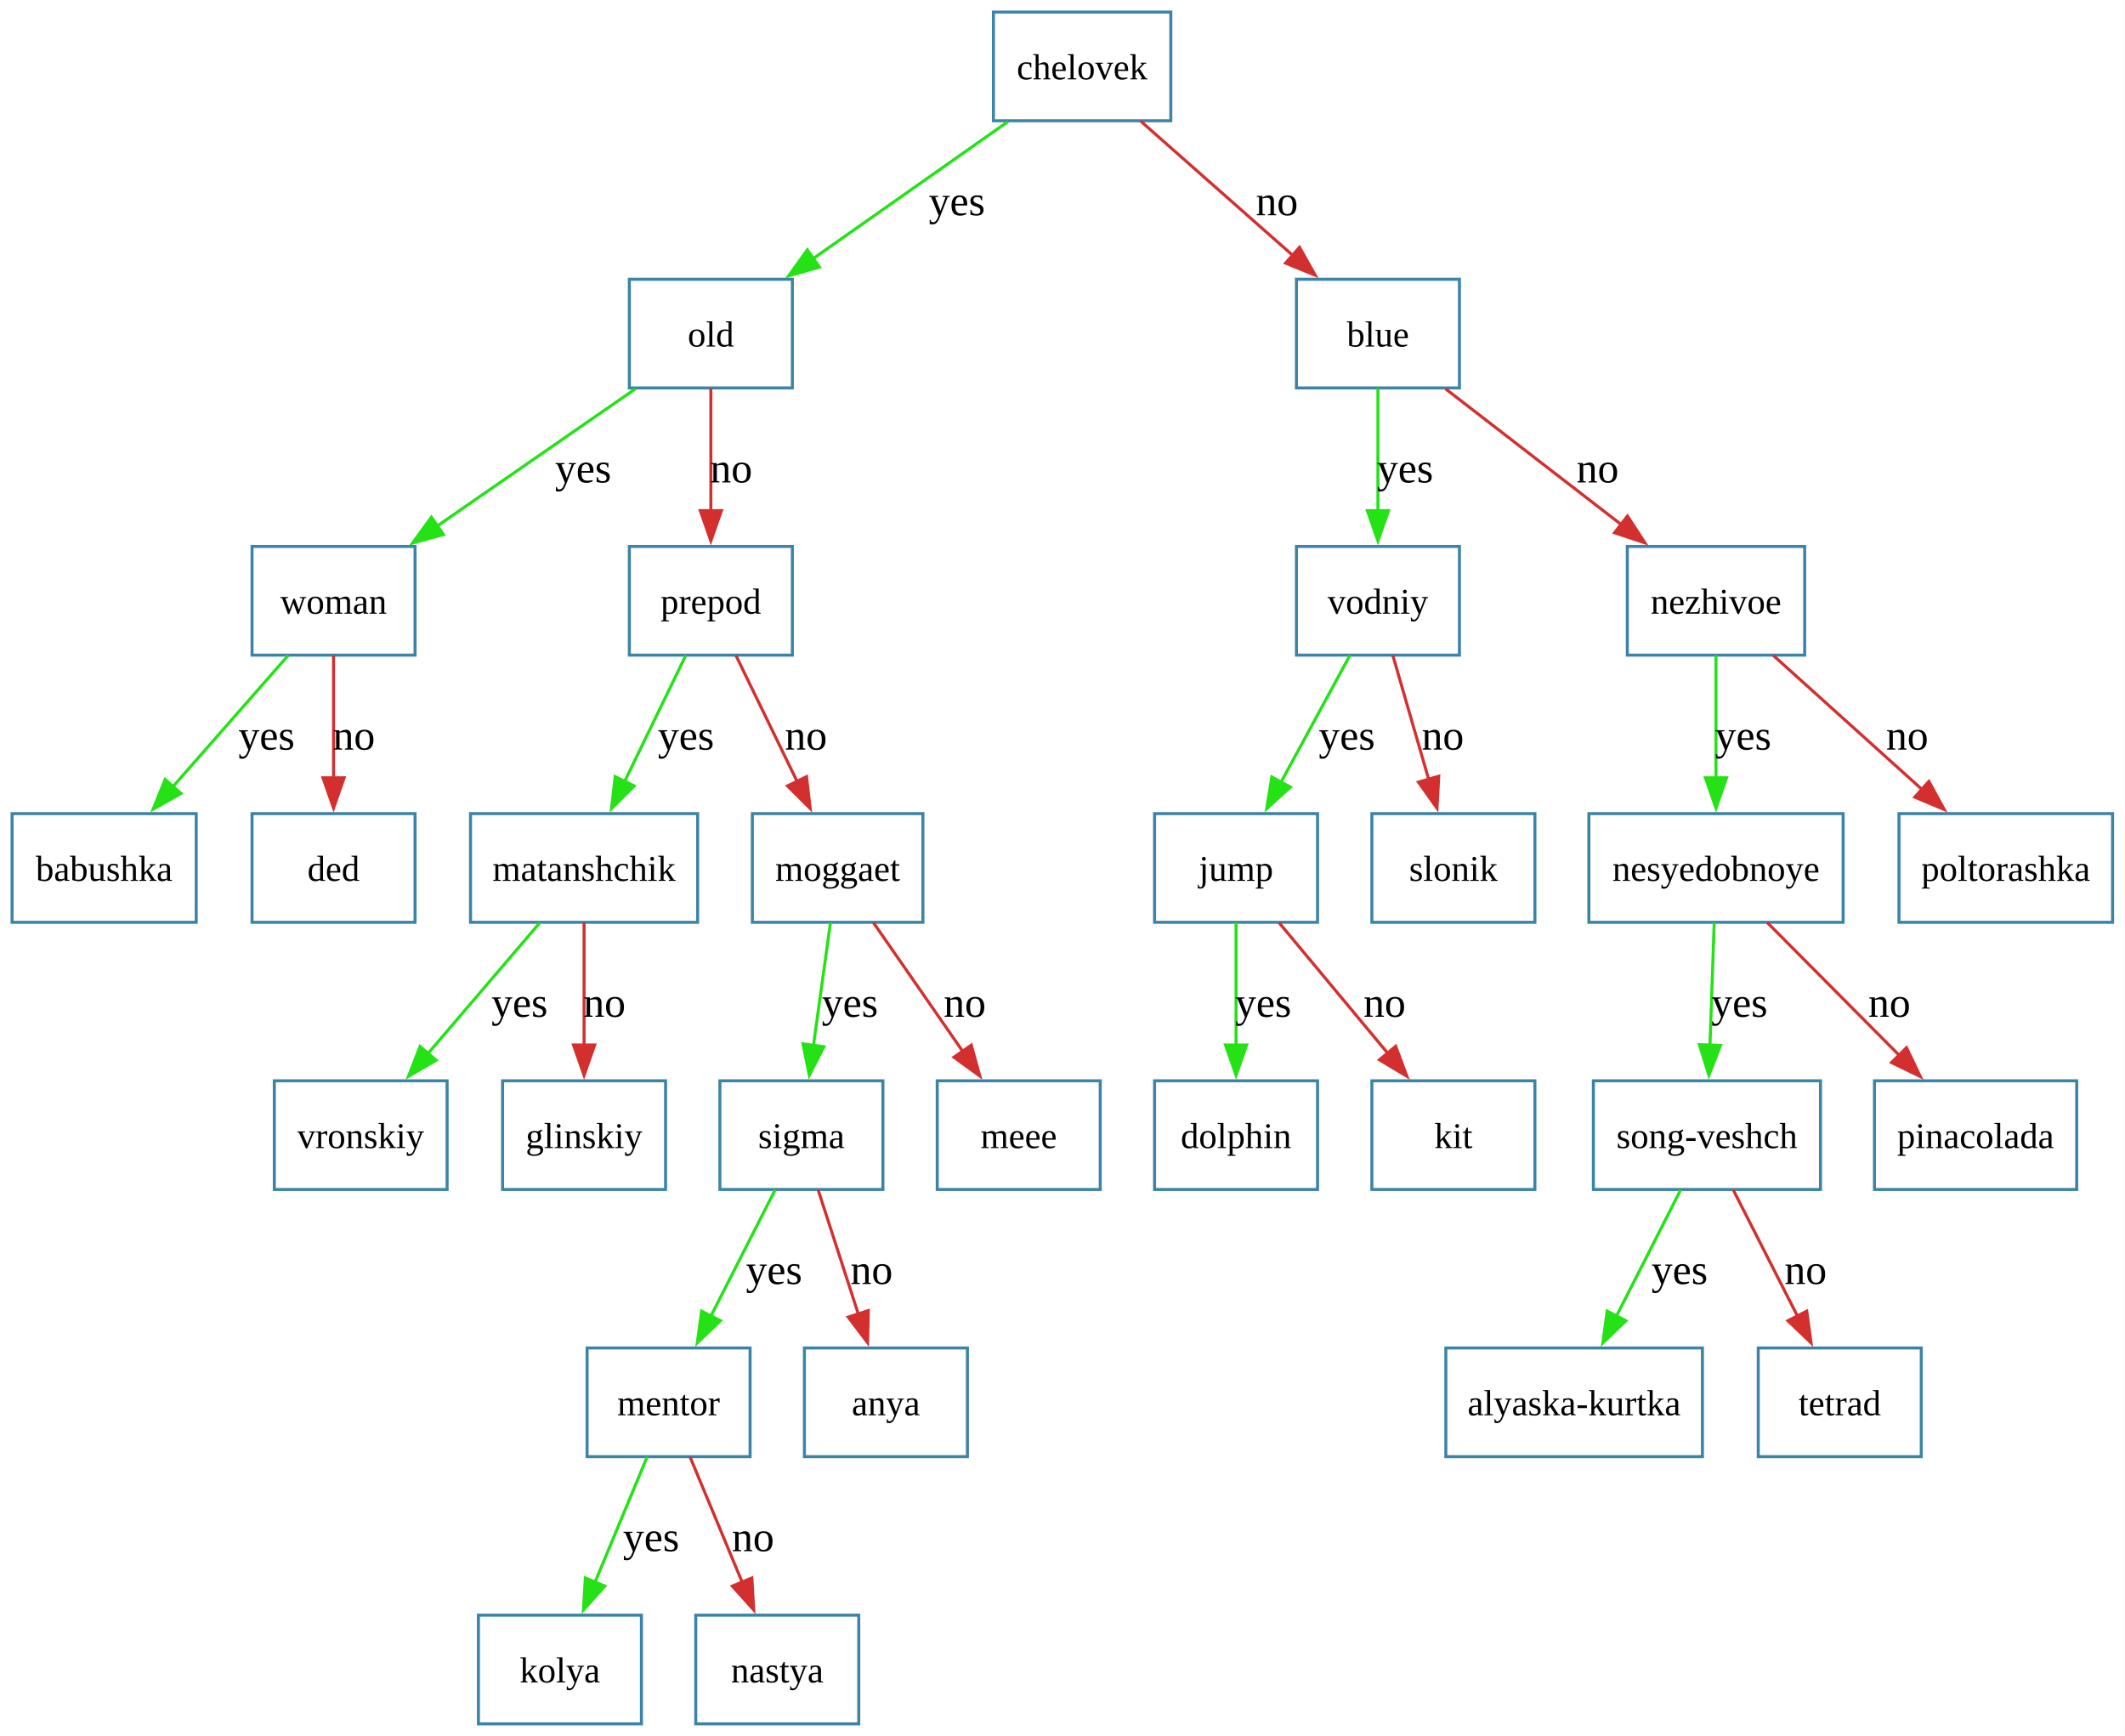
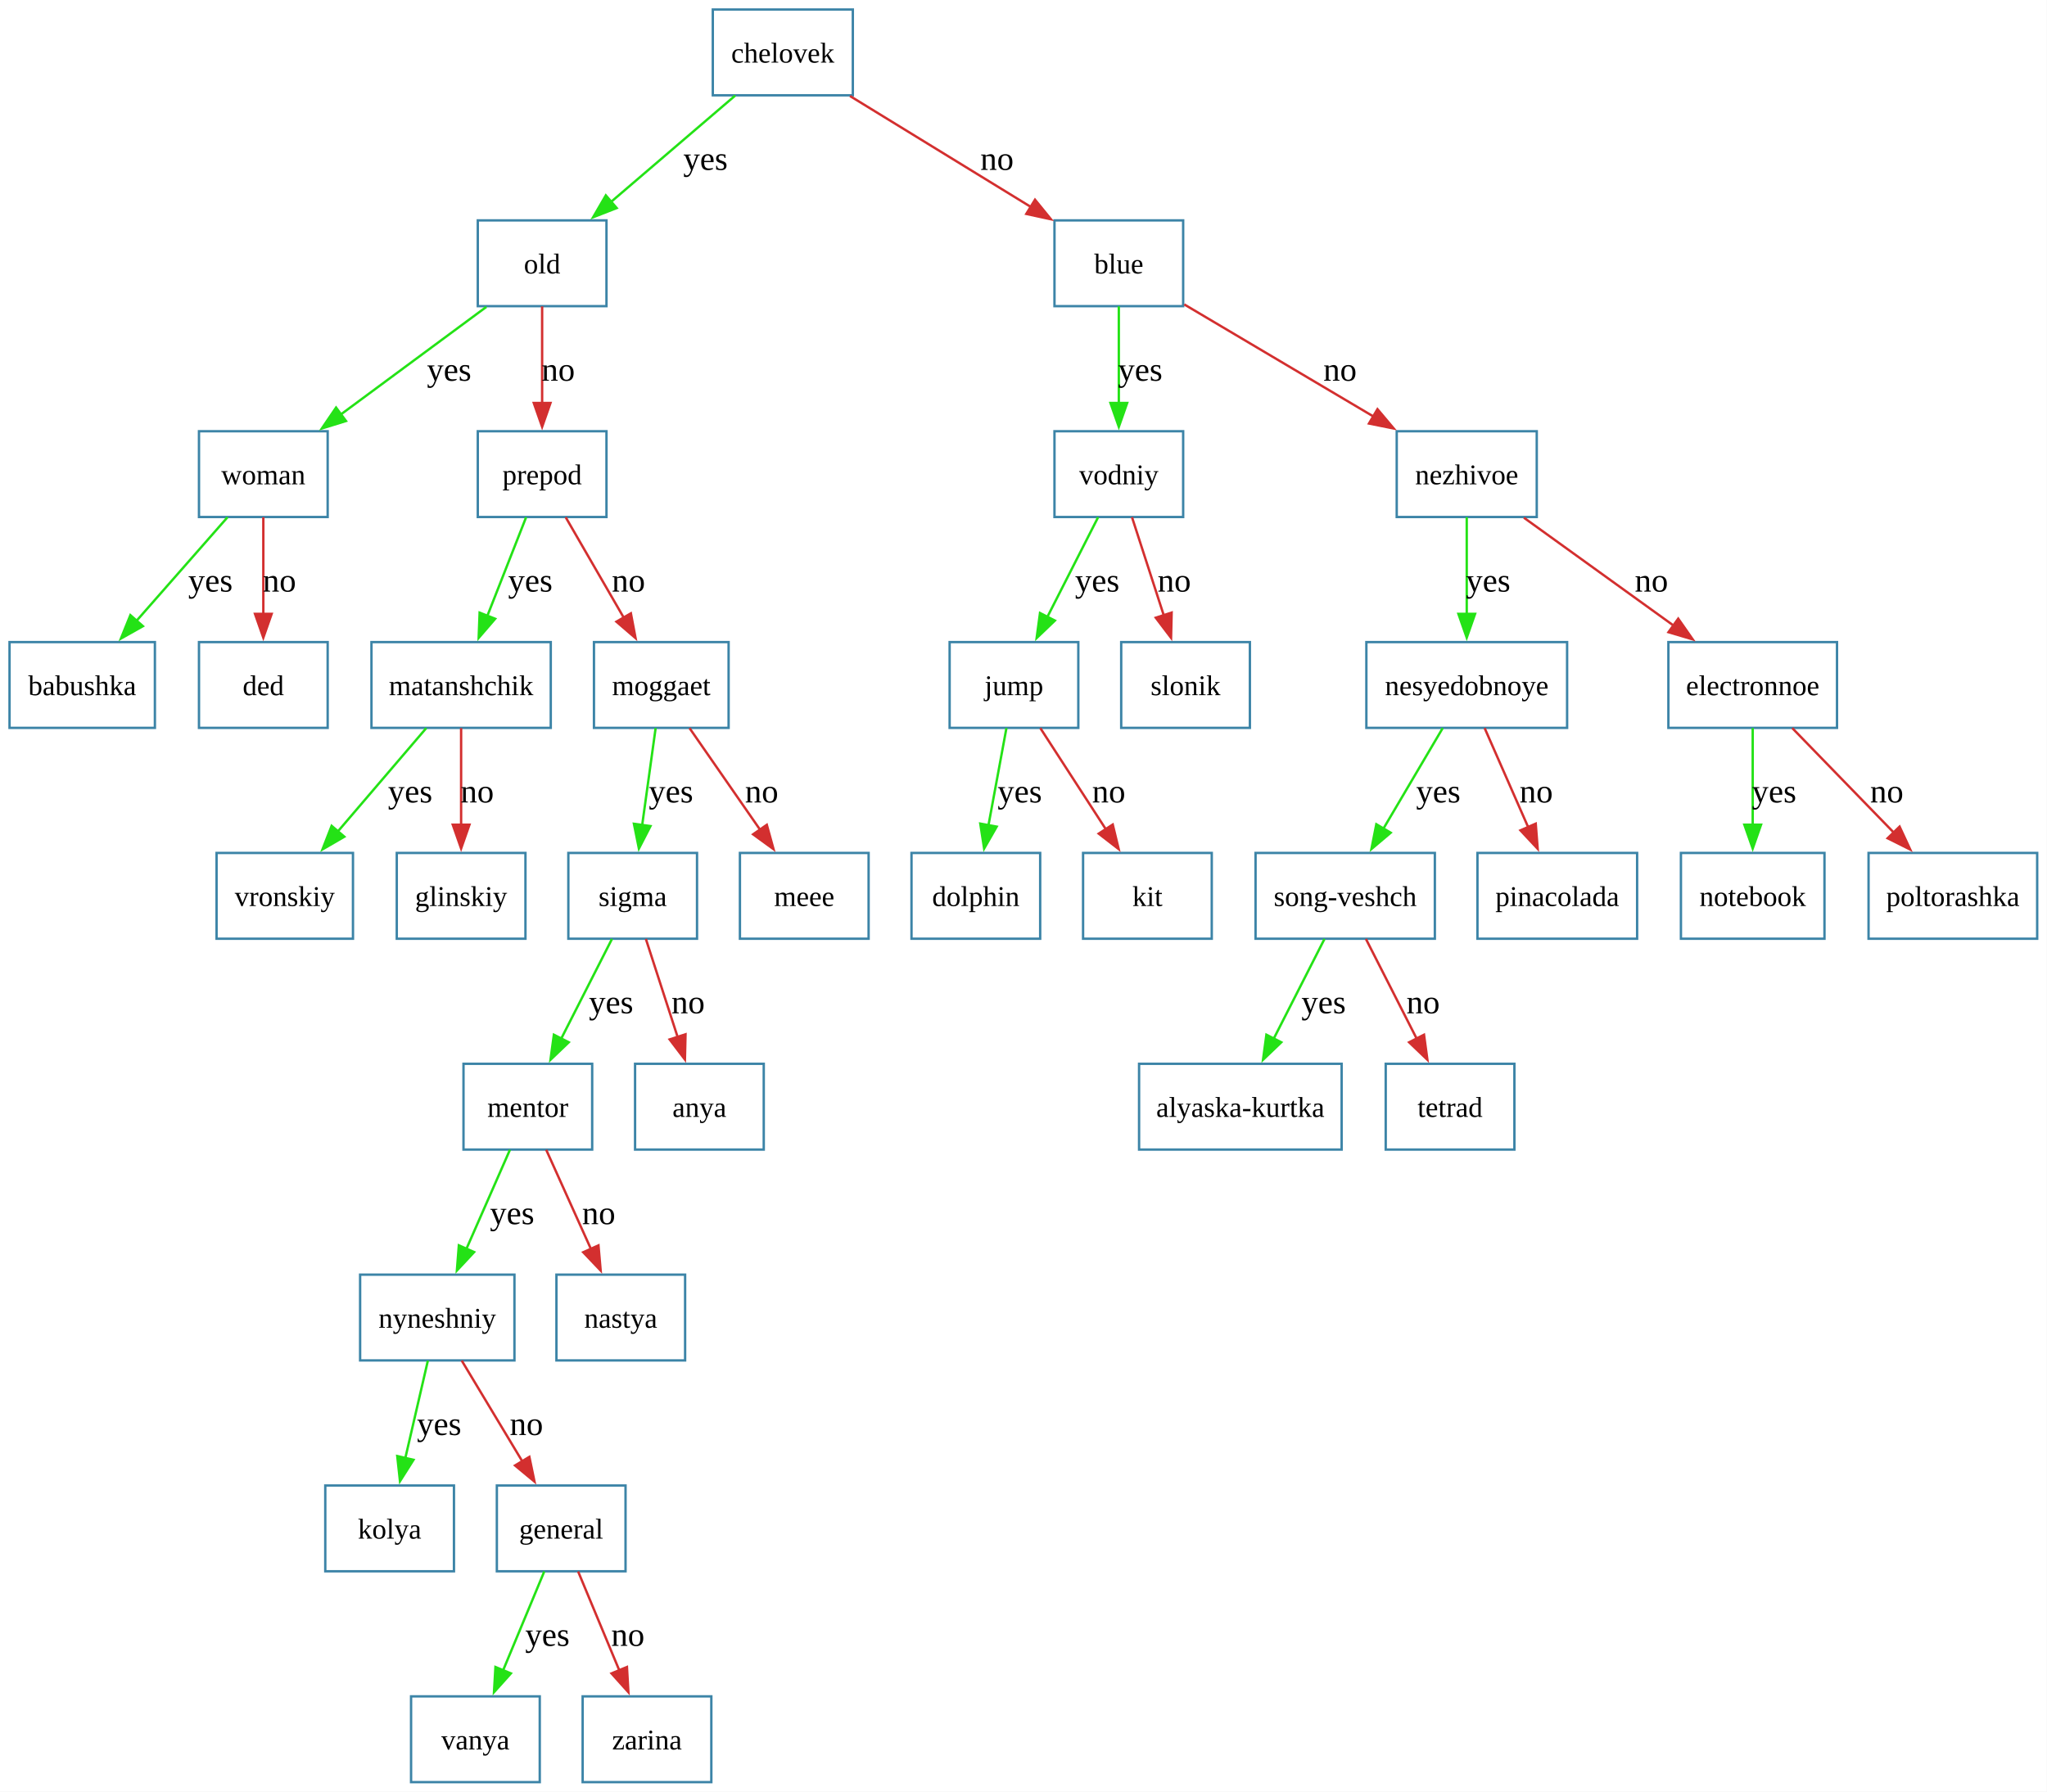
- <svg xmlns="http://www.w3.org/2000/svg" width="704pt" height="575pt" viewBox="0.00 0.00 704.00 575.00">
-   <g id="graph0" class="graph" transform="scale(1 1) rotate(0) translate(4 571)">
-     <polygon fill="white" stroke="none" points="-4,4 -4,-571 699.88,-571 699.88,4 -4,4" />
+ <svg xmlns="http://www.w3.org/2000/svg" width="859pt" height="752pt" viewBox="0.00 0.00 859.00 752.00">
+   <g id="graph0" class="graph" transform="scale(1 1) rotate(0) translate(4 748)">
+     <polygon fill="white" stroke="none" points="-4,4 -4,-748 854.88,-748 854.88,4 -4,4" />
    <g id="node1" class="node">
-       <polygon fill="none" stroke="#3c84a7" points="383.88,-567 325.12,-567 325.12,-531 383.88,-531 383.88,-567" />
-       <text xml:space="preserve" text-anchor="middle" x="354.5" y="-544.73" font-family="Times New Roman,serif" font-size="12.00">chelovek</text>
+       <polygon fill="none" stroke="#3c84a7" points="353.88,-744 295.12,-744 295.12,-708 353.88,-708 353.88,-744" />
+       <text xml:space="preserve" text-anchor="middle" x="324.5" y="-721.73" font-family="Times New Roman,serif" font-size="12.00">chelovek</text>
    </g>
    <g id="node2" class="node">
-       <polygon fill="none" stroke="#3c84a7" points="258.5,-478.5 204.5,-478.5 204.5,-442.5 258.5,-442.5 258.5,-478.5" />
-       <text xml:space="preserve" text-anchor="middle" x="231.5" y="-456.23" font-family="Times New Roman,serif" font-size="12.00">old</text>
+       <polygon fill="none" stroke="#3c84a7" points="250.5,-655.5 196.5,-655.5 196.5,-619.5 250.5,-619.5 250.5,-655.5" />
+       <text xml:space="preserve" text-anchor="middle" x="223.5" y="-633.23" font-family="Times New Roman,serif" font-size="12.00">old</text>
    </g>
    <g id="edge1" class="edge">
-       <path fill="none" stroke="#24e216" d="M329.9,-530.7C311.39,-517.68 285.78,-499.67 265.33,-485.29" />
-       <polygon fill="#24e216" stroke="#24e216" points="267.48,-482.53 257.29,-479.64 263.46,-488.25 267.48,-482.53" />
-       <text xml:space="preserve" text-anchor="middle" x="313.02" y="-499.7" font-family="Times New Roman,serif" font-size="14.00">yes</text>
+       <path fill="none" stroke="#24e216" d="M304.55,-707.91C289.57,-695.08 268.84,-677.33 252.1,-662.99" />
+       <polygon fill="#24e216" stroke="#24e216" points="254.78,-660.68 244.91,-656.83 250.23,-666 254.78,-660.68" />
+       <text xml:space="preserve" text-anchor="middle" x="292.05" y="-676.7" font-family="Times New Roman,serif" font-size="14.00">yes</text>
+     </g>
+     <g id="node21" class="node">
+       <polygon fill="none" stroke="#3c84a7" points="492.5,-655.5 438.5,-655.5 438.5,-619.5 492.5,-619.5 492.5,-655.5" />
+       <text xml:space="preserve" text-anchor="middle" x="465.5" y="-633.23" font-family="Times New Roman,serif" font-size="12.00">blue</text>
+     </g>
+     <g id="edge20" class="edge">
+       <path fill="none" stroke="#d32f2f" d="M352.69,-707.7C374.49,-694.33 404.86,-675.7 428.59,-661.14" />
+       <polygon fill="#d32f2f" stroke="#d32f2f" points="430.33,-664.18 437.02,-655.97 426.67,-658.22 430.33,-664.18" />
+       <text xml:space="preserve" text-anchor="middle" x="414.38" y="-676.7" font-family="Times New Roman,serif" font-size="14.00">no</text>
+     </g>
+     <g id="node3" class="node">
+       <polygon fill="none" stroke="#3c84a7" points="133.5,-567 79.5,-567 79.5,-531 133.5,-531 133.5,-567" />
+       <text xml:space="preserve" text-anchor="middle" x="106.5" y="-544.73" font-family="Times New Roman,serif" font-size="12.00">woman</text>
+     </g>
+     <g id="edge2" class="edge">
+       <path fill="none" stroke="#24e216" d="M200.1,-619.2C182.57,-606.24 158.35,-588.34 138.95,-573.99" />
+       <polygon fill="#24e216" stroke="#24e216" points="141.19,-571.3 131.07,-568.17 137.03,-576.93 141.19,-571.3" />
+       <text xml:space="preserve" text-anchor="middle" x="184.48" y="-588.2" font-family="Times New Roman,serif" font-size="14.00">yes</text>
+     </g>
+     <g id="node6" class="node">
+       <polygon fill="none" stroke="#3c84a7" points="250.5,-567 196.5,-567 196.5,-531 250.5,-531 250.5,-567" />
+       <text xml:space="preserve" text-anchor="middle" x="223.5" y="-544.73" font-family="Times New Roman,serif" font-size="12.00">prepod</text>
+     </g>
+     <g id="edge5" class="edge">
+       <path fill="none" stroke="#d32f2f" d="M223.5,-619.41C223.5,-607.76 223.5,-592.05 223.5,-578.52" />
+       <polygon fill="#d32f2f" stroke="#d32f2f" points="227,-578.86 223.5,-568.86 220,-578.86 227,-578.86" />
+       <text xml:space="preserve" text-anchor="middle" x="230.25" y="-588.2" font-family="Times New Roman,serif" font-size="14.00">no</text>
+     </g>
+     <g id="node4" class="node">
+       <polygon fill="none" stroke="#3c84a7" points="61,-478.5 0,-478.5 0,-442.5 61,-442.5 61,-478.5" />
+       <text xml:space="preserve" text-anchor="middle" x="30.5" y="-456.23" font-family="Times New Roman,serif" font-size="12.00">babushka</text>
+     </g>
+     <g id="edge3" class="edge">
+       <path fill="none" stroke="#24e216" d="M91.48,-530.91C80.52,-518.43 65.47,-501.3 53.07,-487.18" />
+       <polygon fill="#24e216" stroke="#24e216" points="55.97,-485.19 46.74,-479.99 50.71,-489.81 55.97,-485.19" />
+       <text xml:space="preserve" text-anchor="middle" x="84.31" y="-499.7" font-family="Times New Roman,serif" font-size="14.00">yes</text>
+     </g>
+     <g id="node5" class="node">
+       <polygon fill="none" stroke="#3c84a7" points="133.5,-478.5 79.5,-478.5 79.5,-442.5 133.5,-442.5 133.5,-478.5" />
+       <text xml:space="preserve" text-anchor="middle" x="106.5" y="-456.23" font-family="Times New Roman,serif" font-size="12.00">ded</text>
+     </g>
+     <g id="edge4" class="edge">
+       <path fill="none" stroke="#d32f2f" d="M106.5,-530.91C106.5,-519.26 106.5,-503.55 106.5,-490.02" />
+       <polygon fill="#d32f2f" stroke="#d32f2f" points="110,-490.36 106.5,-480.36 103,-490.36 110,-490.36" />
+       <text xml:space="preserve" text-anchor="middle" x="113.25" y="-499.7" font-family="Times New Roman,serif" font-size="14.00">no</text>
+     </g>
+     <g id="node7" class="node">
+       <polygon fill="none" stroke="#3c84a7" points="227.12,-478.5 151.88,-478.5 151.88,-442.5 227.12,-442.5 227.12,-478.5" />
+       <text xml:space="preserve" text-anchor="middle" x="189.5" y="-456.23" font-family="Times New Roman,serif" font-size="12.00">matanshchik</text>
+     </g>
+     <g id="edge6" class="edge">
+       <path fill="none" stroke="#24e216" d="M216.78,-530.91C212.11,-519.02 205.78,-502.91 200.39,-489.2" />
+       <polygon fill="#24e216" stroke="#24e216" points="203.79,-488.29 196.87,-480.26 197.27,-490.85 203.79,-488.29" />
+       <text xml:space="preserve" text-anchor="middle" x="218.55" y="-499.7" font-family="Times New Roman,serif" font-size="14.00">yes</text>
+     </g>
+     <g id="node10" class="node">
+       <polygon fill="none" stroke="#3c84a7" points="301.75,-478.5 245.25,-478.5 245.25,-442.5 301.75,-442.5 301.75,-478.5" />
+       <text xml:space="preserve" text-anchor="middle" x="273.5" y="-456.23" font-family="Times New Roman,serif" font-size="12.00">moggaet</text>
+     </g>
+     <g id="edge9" class="edge">
+       <path fill="none" stroke="#d32f2f" d="M233.38,-530.91C240.32,-518.9 249.75,-502.59 257.72,-488.8" />
+       <polygon fill="#d32f2f" stroke="#d32f2f" points="260.74,-490.57 262.71,-480.16 254.68,-487.07 260.74,-490.57" />
+       <text xml:space="preserve" text-anchor="middle" x="259.73" y="-499.7" font-family="Times New Roman,serif" font-size="14.00">no</text>
+     </g>
+     <g id="node8" class="node">
+       <polygon fill="none" stroke="#3c84a7" points="144.12,-390 86.88,-390 86.88,-354 144.12,-354 144.12,-390" />
+       <text xml:space="preserve" text-anchor="middle" x="115.5" y="-367.73" font-family="Times New Roman,serif" font-size="12.00">vronskiy</text>
+     </g>
+     <g id="edge7" class="edge">
+       <path fill="none" stroke="#24e216" d="M174.88,-442.41C164.31,-430.05 149.83,-413.13 137.82,-399.08" />
+       <polygon fill="#24e216" stroke="#24e216" points="140.49,-396.82 131.33,-391.5 135.17,-401.37 140.49,-396.82" />
+       <text xml:space="preserve" text-anchor="middle" x="168.13" y="-411.2" font-family="Times New Roman,serif" font-size="14.00">yes</text>
+     </g>
+     <g id="node9" class="node">
+       <polygon fill="none" stroke="#3c84a7" points="216.5,-390 162.5,-390 162.5,-354 216.5,-354 216.5,-390" />
+       <text xml:space="preserve" text-anchor="middle" x="189.5" y="-367.73" font-family="Times New Roman,serif" font-size="12.00">glinskiy</text>
+     </g>
+     <g id="edge8" class="edge">
+       <path fill="none" stroke="#d32f2f" d="M189.5,-442.41C189.5,-430.76 189.5,-415.05 189.5,-401.52" />
+       <polygon fill="#d32f2f" stroke="#d32f2f" points="193,-401.86 189.5,-391.86 186,-401.86 193,-401.86" />
+       <text xml:space="preserve" text-anchor="middle" x="196.25" y="-411.2" font-family="Times New Roman,serif" font-size="14.00">no</text>
+     </g>
+     <g id="node11" class="node">
+       <polygon fill="none" stroke="#3c84a7" points="288.5,-390 234.5,-390 234.5,-354 288.5,-354 288.5,-390" />
+       <text xml:space="preserve" text-anchor="middle" x="261.5" y="-367.73" font-family="Times New Roman,serif" font-size="12.00">sigma</text>
+     </g>
+     <g id="edge10" class="edge">
+       <path fill="none" stroke="#24e216" d="M271.13,-442.41C269.51,-430.76 267.33,-415.05 265.46,-401.52" />
+       <polygon fill="#24e216" stroke="#24e216" points="268.96,-401.27 264.11,-391.85 262.02,-402.24 268.96,-401.27" />
+       <text xml:space="preserve" text-anchor="middle" x="277.57" y="-411.2" font-family="Times New Roman,serif" font-size="14.00">yes</text>
+     </g>
+     <g id="node20" class="node">
+       <polygon fill="none" stroke="#3c84a7" points="360.5,-390 306.5,-390 306.5,-354 360.5,-354 360.5,-390" />
+       <text xml:space="preserve" text-anchor="middle" x="333.5" y="-367.73" font-family="Times New Roman,serif" font-size="12.00">meee</text>
+     </g>
+     <g id="edge19" class="edge">
+       <path fill="none" stroke="#d32f2f" d="M285.35,-442.41C293.85,-430.17 305.44,-413.45 315.13,-399.49" />
+       <polygon fill="#d32f2f" stroke="#d32f2f" points="317.78,-401.81 320.6,-391.59 312.03,-397.82 317.78,-401.81" />
+       <text xml:space="preserve" text-anchor="middle" x="315.62" y="-411.2" font-family="Times New Roman,serif" font-size="14.00">no</text>
+     </g>
+     <g id="node12" class="node">
+       <polygon fill="none" stroke="#3c84a7" points="244.5,-301.5 190.5,-301.5 190.5,-265.5 244.5,-265.5 244.5,-301.5" />
+       <text xml:space="preserve" text-anchor="middle" x="217.5" y="-279.23" font-family="Times New Roman,serif" font-size="12.00">mentor</text>
+     </g>
+     <g id="edge11" class="edge">
+       <path fill="none" stroke="#24e216" d="M252.81,-353.91C246.7,-341.9 238.4,-325.59 231.38,-311.8" />
+       <polygon fill="#24e216" stroke="#24e216" points="234.67,-310.53 227.01,-303.2 228.43,-313.7 234.67,-310.53" />
+       <text xml:space="preserve" text-anchor="middle" x="252.44" y="-322.7" font-family="Times New Roman,serif" font-size="14.00">yes</text>
+     </g>
+     <g id="node19" class="node">
+       <polygon fill="none" stroke="#3c84a7" points="316.5,-301.5 262.5,-301.5 262.5,-265.5 316.5,-265.5 316.5,-301.5" />
+       <text xml:space="preserve" text-anchor="middle" x="289.5" y="-279.23" font-family="Times New Roman,serif" font-size="12.00">anya</text>
+     </g>
+     <g id="edge18" class="edge">
+       <path fill="none" stroke="#d32f2f" d="M267.03,-353.91C270.84,-342.14 275.99,-326.23 280.4,-312.61" />
+       <polygon fill="#d32f2f" stroke="#d32f2f" points="283.67,-313.88 283.42,-303.29 277.01,-311.73 283.67,-313.88" />
+       <text xml:space="preserve" text-anchor="middle" x="284.76" y="-322.7" font-family="Times New Roman,serif" font-size="14.00">no</text>
+     </g>
+     <g id="node13" class="node">
+       <polygon fill="none" stroke="#3c84a7" points="211.88,-213 147.12,-213 147.12,-177 211.88,-177 211.88,-213" />
+       <text xml:space="preserve" text-anchor="middle" x="179.5" y="-190.72" font-family="Times New Roman,serif" font-size="12.00">nyneshniy</text>
+     </g>
+     <g id="edge12" class="edge">
+       <path fill="none" stroke="#24e216" d="M209.99,-265.41C204.77,-253.52 197.69,-237.41 191.67,-223.7" />
+       <polygon fill="#24e216" stroke="#24e216" points="194.96,-222.48 187.73,-214.74 188.55,-225.3 194.96,-222.48" />
+       <text xml:space="preserve" text-anchor="middle" x="210.9" y="-234.2" font-family="Times New Roman,serif" font-size="14.00">yes</text>
+     </g>
+     <g id="node18" class="node">
+       <polygon fill="none" stroke="#3c84a7" points="283.5,-213 229.5,-213 229.5,-177 283.5,-177 283.5,-213" />
+       <text xml:space="preserve" text-anchor="middle" x="256.5" y="-190.72" font-family="Times New Roman,serif" font-size="12.00">nastya</text>
+     </g>
+     <g id="edge17" class="edge">
+       <path fill="none" stroke="#d32f2f" d="M225.21,-265.41C230.57,-253.52 237.83,-237.41 244.01,-223.7" />
+       <polygon fill="#d32f2f" stroke="#d32f2f" points="247.14,-225.28 248.06,-214.73 240.75,-222.41 247.14,-225.28" />
+       <text xml:space="preserve" text-anchor="middle" x="247.24" y="-234.2" font-family="Times New Roman,serif" font-size="14.00">no</text>
+     </g>
+     <g id="node14" class="node">
+       <polygon fill="none" stroke="#3c84a7" points="186.5,-124.5 132.5,-124.5 132.5,-88.5 186.5,-88.5 186.5,-124.5" />
+       <text xml:space="preserve" text-anchor="middle" x="159.5" y="-102.22" font-family="Times New Roman,serif" font-size="12.00">kolya</text>
+     </g>
+     <g id="edge13" class="edge">
+       <path fill="none" stroke="#24e216" d="M175.55,-176.91C172.85,-165.26 169.22,-149.55 166.09,-136.02" />
+       <polygon fill="#24e216" stroke="#24e216" points="169.52,-135.28 163.85,-126.32 162.7,-136.86 169.52,-135.28" />
+       <text xml:space="preserve" text-anchor="middle" x="180.29" y="-145.7" font-family="Times New Roman,serif" font-size="14.00">yes</text>
+     </g>
+     <g id="node15" class="node">
+       <polygon fill="none" stroke="#3c84a7" points="258.5,-124.5 204.5,-124.5 204.5,-88.5 258.5,-88.5 258.5,-124.5" />
+       <text xml:space="preserve" text-anchor="middle" x="231.5" y="-102.22" font-family="Times New Roman,serif" font-size="12.00">general</text>
+     </g>
+     <g id="edge14" class="edge">
+       <path fill="none" stroke="#d32f2f" d="M189.77,-176.91C197.06,-164.79 206.99,-148.27 215.33,-134.39" />
+       <polygon fill="#d32f2f" stroke="#d32f2f" points="218.14,-136.52 220.29,-126.15 212.14,-132.91 218.14,-136.52" />
+       <text xml:space="preserve" text-anchor="middle" x="216.91" y="-145.7" font-family="Times New Roman,serif" font-size="14.00">no</text>
+     </g>
+     <g id="node16" class="node">
+       <polygon fill="none" stroke="#3c84a7" points="222.5,-36 168.5,-36 168.5,0 222.5,0 222.5,-36" />
+       <text xml:space="preserve" text-anchor="middle" x="195.5" y="-13.72" font-family="Times New Roman,serif" font-size="12.00">vanya</text>
+     </g>
+     <g id="edge15" class="edge">
+       <path fill="none" stroke="#24e216" d="M224.39,-88.41C219.44,-76.52 212.73,-60.41 207.03,-46.7" />
+       <polygon fill="#24e216" stroke="#24e216" points="210.38,-45.64 203.3,-37.75 203.91,-48.32 210.38,-45.64" />
+       <text xml:space="preserve" text-anchor="middle" x="225.72" y="-57.2" font-family="Times New Roman,serif" font-size="14.00">yes</text>
    </g>
    <g id="node17" class="node">
-       <polygon fill="none" stroke="#3c84a7" points="479.5,-478.5 425.5,-478.5 425.5,-442.5 479.5,-442.5 479.5,-478.5" />
-       <text xml:space="preserve" text-anchor="middle" x="452.5" y="-456.23" font-family="Times New Roman,serif" font-size="12.00">blue</text>
+       <polygon fill="none" stroke="#3c84a7" points="294.5,-36 240.5,-36 240.5,0 294.5,0 294.5,-36" />
+       <text xml:space="preserve" text-anchor="middle" x="267.5" y="-13.72" font-family="Times New Roman,serif" font-size="12.00">zarina</text>
    </g>
    <g id="edge16" class="edge">
-       <path fill="none" stroke="#d32f2f" d="M373.86,-530.91C388.26,-518.2 408.14,-500.66 424.3,-486.39" />
-       <polygon fill="#d32f2f" stroke="#d32f2f" points="426.53,-489.09 431.71,-479.85 421.89,-483.85 426.53,-489.09" />
-       <text xml:space="preserve" text-anchor="middle" x="419.03" y="-499.7" font-family="Times New Roman,serif" font-size="14.00">no</text>
-     </g>
-     <g id="node3" class="node">
-       <polygon fill="none" stroke="#3c84a7" points="133.5,-390 79.5,-390 79.5,-354 133.5,-354 133.5,-390" />
-       <text xml:space="preserve" text-anchor="middle" x="106.5" y="-367.73" font-family="Times New Roman,serif" font-size="12.00">woman</text>
-     </g>
-     <g id="edge2" class="edge">
-       <path fill="none" stroke="#24e216" d="M206.5,-442.2C187.68,-429.18 161.66,-411.17 140.88,-396.79" />
-       <polygon fill="#24e216" stroke="#24e216" points="142.91,-393.94 132.7,-391.13 138.93,-399.7 142.91,-393.94" />
-       <text xml:space="preserve" text-anchor="middle" x="189.2" y="-411.2" font-family="Times New Roman,serif" font-size="14.00">yes</text>
-     </g>
-     <g id="node6" class="node">
-       <polygon fill="none" stroke="#3c84a7" points="258.5,-390 204.5,-390 204.5,-354 258.5,-354 258.5,-390" />
-       <text xml:space="preserve" text-anchor="middle" x="231.5" y="-367.73" font-family="Times New Roman,serif" font-size="12.00">prepod</text>
-     </g>
-     <g id="edge5" class="edge">
-       <path fill="none" stroke="#d32f2f" d="M231.5,-442.41C231.5,-430.76 231.5,-415.05 231.5,-401.52" />
-       <polygon fill="#d32f2f" stroke="#d32f2f" points="235,-401.86 231.5,-391.86 228,-401.86 235,-401.86" />
-       <text xml:space="preserve" text-anchor="middle" x="238.25" y="-411.2" font-family="Times New Roman,serif" font-size="14.00">no</text>
-     </g>
-     <g id="node4" class="node">
-       <polygon fill="none" stroke="#3c84a7" points="61,-301.5 0,-301.5 0,-265.5 61,-265.5 61,-301.5" />
-       <text xml:space="preserve" text-anchor="middle" x="30.5" y="-279.23" font-family="Times New Roman,serif" font-size="12.00">babushka</text>
-     </g>
-     <g id="edge3" class="edge">
-       <path fill="none" stroke="#24e216" d="M91.48,-353.91C80.52,-341.43 65.47,-324.3 53.07,-310.18" />
-       <polygon fill="#24e216" stroke="#24e216" points="55.97,-308.19 46.74,-302.99 50.71,-312.81 55.97,-308.19" />
-       <text xml:space="preserve" text-anchor="middle" x="84.31" y="-322.7" font-family="Times New Roman,serif" font-size="14.00">yes</text>
-     </g>
-     <g id="node5" class="node">
-       <polygon fill="none" stroke="#3c84a7" points="133.5,-301.5 79.5,-301.5 79.5,-265.5 133.5,-265.5 133.5,-301.5" />
-       <text xml:space="preserve" text-anchor="middle" x="106.5" y="-279.23" font-family="Times New Roman,serif" font-size="12.00">ded</text>
-     </g>
-     <g id="edge4" class="edge">
-       <path fill="none" stroke="#d32f2f" d="M106.5,-353.91C106.5,-342.26 106.5,-326.55 106.5,-313.02" />
-       <polygon fill="#d32f2f" stroke="#d32f2f" points="110,-313.36 106.5,-303.36 103,-313.36 110,-313.36" />
-       <text xml:space="preserve" text-anchor="middle" x="113.25" y="-322.7" font-family="Times New Roman,serif" font-size="14.00">no</text>
-     </g>
-     <g id="node7" class="node">
-       <polygon fill="none" stroke="#3c84a7" points="227.12,-301.5 151.88,-301.5 151.88,-265.5 227.12,-265.5 227.12,-301.5" />
-       <text xml:space="preserve" text-anchor="middle" x="189.5" y="-279.23" font-family="Times New Roman,serif" font-size="12.00">matanshchik</text>
-     </g>
-     <g id="edge6" class="edge">
-       <path fill="none" stroke="#24e216" d="M223.2,-353.91C217.43,-342.02 209.61,-325.91 202.95,-312.2" />
-       <polygon fill="#24e216" stroke="#24e216" points="206.1,-310.68 198.59,-303.21 199.8,-313.74 206.1,-310.68" />
-       <text xml:space="preserve" text-anchor="middle" x="223.26" y="-322.7" font-family="Times New Roman,serif" font-size="14.00">yes</text>
-     </g>
-     <g id="node10" class="node">
-       <polygon fill="none" stroke="#3c84a7" points="301.75,-301.5 245.25,-301.5 245.25,-265.5 301.75,-265.5 301.75,-301.5" />
-       <text xml:space="preserve" text-anchor="middle" x="273.5" y="-279.23" font-family="Times New Roman,serif" font-size="12.00">moggaet</text>
-     </g>
-     <g id="edge9" class="edge">
-       <path fill="none" stroke="#d32f2f" d="M239.8,-353.91C245.57,-342.02 253.39,-325.91 260.05,-312.2" />
-       <polygon fill="#d32f2f" stroke="#d32f2f" points="263.2,-313.74 264.41,-303.21 256.9,-310.68 263.2,-313.74" />
-       <text xml:space="preserve" text-anchor="middle" x="263.01" y="-322.7" font-family="Times New Roman,serif" font-size="14.00">no</text>
-     </g>
-     <g id="node8" class="node">
-       <polygon fill="none" stroke="#3c84a7" points="144.12,-213 86.88,-213 86.88,-177 144.12,-177 144.12,-213" />
-       <text xml:space="preserve" text-anchor="middle" x="115.5" y="-190.72" font-family="Times New Roman,serif" font-size="12.00">vronskiy</text>
-     </g>
-     <g id="edge7" class="edge">
-       <path fill="none" stroke="#24e216" d="M174.88,-265.41C164.31,-253.05 149.83,-236.13 137.82,-222.08" />
-       <polygon fill="#24e216" stroke="#24e216" points="140.49,-219.82 131.33,-214.5 135.17,-224.37 140.49,-219.82" />
-       <text xml:space="preserve" text-anchor="middle" x="168.13" y="-234.2" font-family="Times New Roman,serif" font-size="14.00">yes</text>
-     </g>
-     <g id="node9" class="node">
-       <polygon fill="none" stroke="#3c84a7" points="216.5,-213 162.5,-213 162.5,-177 216.5,-177 216.5,-213" />
-       <text xml:space="preserve" text-anchor="middle" x="189.5" y="-190.72" font-family="Times New Roman,serif" font-size="12.00">glinskiy</text>
-     </g>
-     <g id="edge8" class="edge">
-       <path fill="none" stroke="#d32f2f" d="M189.5,-265.41C189.5,-253.76 189.5,-238.05 189.5,-224.52" />
-       <polygon fill="#d32f2f" stroke="#d32f2f" points="193,-224.86 189.5,-214.86 186,-224.86 193,-224.86" />
-       <text xml:space="preserve" text-anchor="middle" x="196.25" y="-234.2" font-family="Times New Roman,serif" font-size="14.00">no</text>
-     </g>
-     <g id="node11" class="node">
-       <polygon fill="none" stroke="#3c84a7" points="288.5,-213 234.5,-213 234.5,-177 288.5,-177 288.5,-213" />
-       <text xml:space="preserve" text-anchor="middle" x="261.5" y="-190.72" font-family="Times New Roman,serif" font-size="12.00">sigma</text>
-     </g>
-     <g id="edge10" class="edge">
-       <path fill="none" stroke="#24e216" d="M271.13,-265.41C269.51,-253.76 267.33,-238.05 265.46,-224.52" />
-       <polygon fill="#24e216" stroke="#24e216" points="268.96,-224.27 264.11,-214.85 262.02,-225.24 268.96,-224.27" />
-       <text xml:space="preserve" text-anchor="middle" x="277.57" y="-234.2" font-family="Times New Roman,serif" font-size="14.00">yes</text>
-     </g>
-     <g id="node16" class="node">
-       <polygon fill="none" stroke="#3c84a7" points="360.5,-213 306.5,-213 306.5,-177 360.5,-177 360.5,-213" />
-       <text xml:space="preserve" text-anchor="middle" x="333.5" y="-190.72" font-family="Times New Roman,serif" font-size="12.00">meee</text>
-     </g>
-     <g id="edge15" class="edge">
-       <path fill="none" stroke="#d32f2f" d="M285.35,-265.41C293.85,-253.17 305.44,-236.45 315.13,-222.49" />
-       <polygon fill="#d32f2f" stroke="#d32f2f" points="317.78,-224.81 320.6,-214.59 312.03,-220.82 317.78,-224.81" />
-       <text xml:space="preserve" text-anchor="middle" x="315.62" y="-234.2" font-family="Times New Roman,serif" font-size="14.00">no</text>
-     </g>
-     <g id="node12" class="node">
-       <polygon fill="none" stroke="#3c84a7" points="244.5,-124.5 190.5,-124.5 190.5,-88.5 244.5,-88.5 244.5,-124.5" />
-       <text xml:space="preserve" text-anchor="middle" x="217.5" y="-102.22" font-family="Times New Roman,serif" font-size="12.00">mentor</text>
-     </g>
-     <g id="edge11" class="edge">
-       <path fill="none" stroke="#24e216" d="M252.81,-176.91C246.7,-164.9 238.4,-148.59 231.38,-134.8" />
-       <polygon fill="#24e216" stroke="#24e216" points="234.67,-133.53 227.01,-126.2 228.43,-136.7 234.67,-133.53" />
-       <text xml:space="preserve" text-anchor="middle" x="252.44" y="-145.7" font-family="Times New Roman,serif" font-size="14.00">yes</text>
-     </g>
-     <g id="node15" class="node">
-       <polygon fill="none" stroke="#3c84a7" points="316.5,-124.5 262.5,-124.5 262.5,-88.5 316.5,-88.5 316.5,-124.5" />
-       <text xml:space="preserve" text-anchor="middle" x="289.5" y="-102.22" font-family="Times New Roman,serif" font-size="12.00">anya</text>
-     </g>
-     <g id="edge14" class="edge">
-       <path fill="none" stroke="#d32f2f" d="M267.03,-176.91C270.84,-165.14 275.99,-149.23 280.4,-135.61" />
-       <polygon fill="#d32f2f" stroke="#d32f2f" points="283.67,-136.88 283.42,-126.29 277.01,-134.73 283.67,-136.88" />
-       <text xml:space="preserve" text-anchor="middle" x="284.76" y="-145.7" font-family="Times New Roman,serif" font-size="14.00">no</text>
-     </g>
-     <g id="node13" class="node">
-       <polygon fill="none" stroke="#3c84a7" points="208.5,-36 154.5,-36 154.5,0 208.5,0 208.5,-36" />
-       <text xml:space="preserve" text-anchor="middle" x="181.5" y="-13.72" font-family="Times New Roman,serif" font-size="12.00">kolya</text>
-     </g>
-     <g id="edge12" class="edge">
-       <path fill="none" stroke="#24e216" d="M210.39,-88.41C205.44,-76.52 198.73,-60.41 193.03,-46.7" />
-       <polygon fill="#24e216" stroke="#24e216" points="196.38,-45.64 189.3,-37.75 189.91,-48.32 196.38,-45.64" />
-       <text xml:space="preserve" text-anchor="middle" x="211.72" y="-57.2" font-family="Times New Roman,serif" font-size="14.00">yes</text>
-     </g>
-     <g id="node14" class="node">
-       <polygon fill="none" stroke="#3c84a7" points="280.5,-36 226.5,-36 226.5,0 280.5,0 280.5,-36" />
-       <text xml:space="preserve" text-anchor="middle" x="253.5" y="-13.72" font-family="Times New Roman,serif" font-size="12.00">nastya</text>
-     </g>
-     <g id="edge13" class="edge">
-       <path fill="none" stroke="#d32f2f" d="M224.61,-88.41C229.56,-76.52 236.27,-60.41 241.97,-46.7" />
-       <polygon fill="#d32f2f" stroke="#d32f2f" points="245.09,-48.32 245.7,-37.75 238.62,-45.64 245.09,-48.32" />
-       <text xml:space="preserve" text-anchor="middle" x="245.47" y="-57.2" font-family="Times New Roman,serif" font-size="14.00">no</text>
-     </g>
-     <g id="node18" class="node">
-       <polygon fill="none" stroke="#3c84a7" points="479.5,-390 425.5,-390 425.5,-354 479.5,-354 479.5,-390" />
-       <text xml:space="preserve" text-anchor="middle" x="452.5" y="-367.73" font-family="Times New Roman,serif" font-size="12.00">vodniy</text>
-     </g>
-     <g id="edge17" class="edge">
-       <path fill="none" stroke="#24e216" d="M452.5,-442.41C452.5,-430.76 452.5,-415.05 452.5,-401.52" />
-       <polygon fill="#24e216" stroke="#24e216" points="456,-401.86 452.5,-391.86 449,-401.86 456,-401.86" />
-       <text xml:space="preserve" text-anchor="middle" x="461.5" y="-411.2" font-family="Times New Roman,serif" font-size="14.00">yes</text>
+       <path fill="none" stroke="#d32f2f" d="M238.61,-88.41C243.56,-76.52 250.27,-60.41 255.97,-46.7" />
+       <polygon fill="#d32f2f" stroke="#d32f2f" points="259.09,-48.32 259.7,-37.75 252.62,-45.64 259.09,-48.32" />
+       <text xml:space="preserve" text-anchor="middle" x="259.47" y="-57.2" font-family="Times New Roman,serif" font-size="14.00">no</text>
+     </g>
+     <g id="node22" class="node">
+       <polygon fill="none" stroke="#3c84a7" points="492.5,-567 438.5,-567 438.5,-531 492.5,-531 492.5,-567" />
+       <text xml:space="preserve" text-anchor="middle" x="465.5" y="-544.73" font-family="Times New Roman,serif" font-size="12.00">vodniy</text>
+     </g>
+     <g id="edge21" class="edge">
+       <path fill="none" stroke="#24e216" d="M465.5,-619.41C465.5,-607.76 465.5,-592.05 465.5,-578.52" />
+       <polygon fill="#24e216" stroke="#24e216" points="469,-578.86 465.5,-568.86 462,-578.86 469,-578.86" />
+       <text xml:space="preserve" text-anchor="middle" x="474.5" y="-588.2" font-family="Times New Roman,serif" font-size="14.00">yes</text>
+     </g>
+     <g id="node27" class="node">
+       <polygon fill="none" stroke="#3c84a7" points="640.88,-567 582.12,-567 582.12,-531 640.88,-531 640.88,-567" />
+       <text xml:space="preserve" text-anchor="middle" x="611.5" y="-544.73" font-family="Times New Roman,serif" font-size="12.00">nezhivoe</text>
+     </g>
+     <g id="edge26" class="edge">
+       <path fill="none" stroke="#d32f2f" d="M492.96,-620.23C515.42,-606.92 547.46,-587.94 572.56,-573.07" />
+       <polygon fill="#d32f2f" stroke="#d32f2f" points="574.04,-576.26 580.86,-568.16 570.47,-570.24 574.04,-576.26" />
+       <text xml:space="preserve" text-anchor="middle" x="558.33" y="-588.2" font-family="Times New Roman,serif" font-size="14.00">no</text>
    </g>
    <g id="node23" class="node">
-       <polygon fill="none" stroke="#3c84a7" points="593.88,-390 535.12,-390 535.12,-354 593.88,-354 593.88,-390" />
-       <text xml:space="preserve" text-anchor="middle" x="564.5" y="-367.73" font-family="Times New Roman,serif" font-size="12.00">nezhivoe</text>
+       <polygon fill="none" stroke="#3c84a7" points="448.5,-478.5 394.5,-478.5 394.5,-442.5 448.5,-442.5 448.5,-478.5" />
+       <text xml:space="preserve" text-anchor="middle" x="421.5" y="-456.23" font-family="Times New Roman,serif" font-size="12.00">jump</text>
    </g>
    <g id="edge22" class="edge">
-       <path fill="none" stroke="#d32f2f" d="M474.9,-442.2C491.61,-429.3 514.65,-411.5 533.19,-397.18" />
-       <polygon fill="#d32f2f" stroke="#d32f2f" points="535.17,-400.07 540.95,-391.19 530.89,-394.53 535.17,-400.07" />
-       <text xml:space="preserve" text-anchor="middle" x="525.28" y="-411.2" font-family="Times New Roman,serif" font-size="14.00">no</text>
-     </g>
-     <g id="node19" class="node">
-       <polygon fill="none" stroke="#3c84a7" points="432.5,-301.5 378.5,-301.5 378.5,-265.5 432.5,-265.5 432.5,-301.5" />
-       <text xml:space="preserve" text-anchor="middle" x="405.5" y="-279.23" font-family="Times New Roman,serif" font-size="12.00">jump</text>
-     </g>
-     <g id="edge18" class="edge">
-       <path fill="none" stroke="#24e216" d="M443.21,-353.91C436.69,-341.9 427.83,-325.59 420.33,-311.8" />
-       <polygon fill="#24e216" stroke="#24e216" points="423.5,-310.3 415.65,-303.18 417.35,-313.64 423.5,-310.3" />
-       <text xml:space="preserve" text-anchor="middle" x="442.21" y="-322.7" font-family="Times New Roman,serif" font-size="14.00">yes</text>
-     </g>
-     <g id="node22" class="node">
-       <polygon fill="none" stroke="#3c84a7" points="504.5,-301.5 450.5,-301.5 450.5,-265.5 504.5,-265.5 504.5,-301.5" />
-       <text xml:space="preserve" text-anchor="middle" x="477.5" y="-279.23" font-family="Times New Roman,serif" font-size="12.00">slonik</text>
-     </g>
-     <g id="edge21" class="edge">
-       <path fill="none" stroke="#d32f2f" d="M457.44,-353.91C460.84,-342.14 465.44,-326.23 469.38,-312.61" />
-       <polygon fill="#d32f2f" stroke="#d32f2f" points="472.65,-313.88 472.07,-303.3 465.93,-311.94 472.65,-313.88" />
-       <text xml:space="preserve" text-anchor="middle" x="473.99" y="-322.7" font-family="Times New Roman,serif" font-size="14.00">no</text>
-     </g>
-     <g id="node20" class="node">
-       <polygon fill="none" stroke="#3c84a7" points="432.5,-213 378.5,-213 378.5,-177 432.5,-177 432.5,-213" />
-       <text xml:space="preserve" text-anchor="middle" x="405.5" y="-190.72" font-family="Times New Roman,serif" font-size="12.00">dolphin</text>
-     </g>
-     <g id="edge19" class="edge">
-       <path fill="none" stroke="#24e216" d="M405.5,-265.41C405.5,-253.76 405.5,-238.05 405.5,-224.52" />
-       <polygon fill="#24e216" stroke="#24e216" points="409,-224.86 405.5,-214.86 402,-224.86 409,-224.86" />
-       <text xml:space="preserve" text-anchor="middle" x="414.5" y="-234.2" font-family="Times New Roman,serif" font-size="14.00">yes</text>
-     </g>
-     <g id="node21" class="node">
-       <polygon fill="none" stroke="#3c84a7" points="504.5,-213 450.5,-213 450.5,-177 504.5,-177 504.5,-213" />
-       <text xml:space="preserve" text-anchor="middle" x="477.5" y="-190.72" font-family="Times New Roman,serif" font-size="12.00">kit</text>
-     </g>
-     <g id="edge20" class="edge">
-       <path fill="none" stroke="#d32f2f" d="M419.72,-265.41C430.01,-253.05 444.1,-236.13 455.79,-222.08" />
-       <polygon fill="#d32f2f" stroke="#d32f2f" points="458.38,-224.44 462.09,-214.51 453,-219.96 458.38,-224.44" />
-       <text xml:space="preserve" text-anchor="middle" x="454.7" y="-234.2" font-family="Times New Roman,serif" font-size="14.00">no</text>
+       <path fill="none" stroke="#24e216" d="M456.81,-530.91C450.7,-518.9 442.4,-502.59 435.38,-488.8" />
+       <polygon fill="#24e216" stroke="#24e216" points="438.67,-487.53 431.01,-480.2 432.43,-490.7 438.67,-487.53" />
+       <text xml:space="preserve" text-anchor="middle" x="456.44" y="-499.7" font-family="Times New Roman,serif" font-size="14.00">yes</text>
+     </g>
+     <g id="node26" class="node">
+       <polygon fill="none" stroke="#3c84a7" points="520.5,-478.5 466.5,-478.5 466.5,-442.5 520.5,-442.5 520.5,-478.5" />
+       <text xml:space="preserve" text-anchor="middle" x="493.5" y="-456.23" font-family="Times New Roman,serif" font-size="12.00">slonik</text>
+     </g>
+     <g id="edge25" class="edge">
+       <path fill="none" stroke="#d32f2f" d="M471.03,-530.91C474.84,-519.14 479.99,-503.23 484.4,-489.61" />
+       <polygon fill="#d32f2f" stroke="#d32f2f" points="487.67,-490.88 487.42,-480.29 481.01,-488.73 487.67,-490.88" />
+       <text xml:space="preserve" text-anchor="middle" x="488.76" y="-499.7" font-family="Times New Roman,serif" font-size="14.00">no</text>
    </g>
    <g id="node24" class="node">
-       <polygon fill="none" stroke="#3c84a7" points="606.62,-301.5 522.38,-301.5 522.38,-265.5 606.62,-265.5 606.62,-301.5" />
-       <text xml:space="preserve" text-anchor="middle" x="564.5" y="-279.23" font-family="Times New Roman,serif" font-size="12.00">nesyedobnoye</text>
+       <polygon fill="none" stroke="#3c84a7" points="432.5,-390 378.5,-390 378.5,-354 432.5,-354 432.5,-390" />
+       <text xml:space="preserve" text-anchor="middle" x="405.5" y="-367.73" font-family="Times New Roman,serif" font-size="12.00">dolphin</text>
    </g>
    <g id="edge23" class="edge">
-       <path fill="none" stroke="#24e216" d="M564.5,-353.91C564.5,-342.26 564.5,-326.55 564.5,-313.02" />
-       <polygon fill="#24e216" stroke="#24e216" points="568,-313.36 564.5,-303.36 561,-313.36 568,-313.36" />
-       <text xml:space="preserve" text-anchor="middle" x="573.5" y="-322.7" font-family="Times New Roman,serif" font-size="14.00">yes</text>
+       <path fill="none" stroke="#24e216" d="M418.34,-442.41C416.18,-430.76 413.28,-415.05 410.78,-401.52" />
+       <polygon fill="#24e216" stroke="#24e216" points="414.25,-401.04 408.98,-391.84 407.36,-402.31 414.25,-401.04" />
+       <text xml:space="preserve" text-anchor="middle" x="423.93" y="-411.2" font-family="Times New Roman,serif" font-size="14.00">yes</text>
+     </g>
+     <g id="node25" class="node">
+       <polygon fill="none" stroke="#3c84a7" points="504.5,-390 450.5,-390 450.5,-354 504.5,-354 504.5,-390" />
+       <text xml:space="preserve" text-anchor="middle" x="477.5" y="-367.73" font-family="Times New Roman,serif" font-size="12.00">kit</text>
+     </g>
+     <g id="edge24" class="edge">
+       <path fill="none" stroke="#d32f2f" d="M432.56,-442.41C440.41,-430.29 451.11,-413.77 460.09,-399.89" />
+       <polygon fill="#d32f2f" stroke="#d32f2f" points="462.95,-401.92 465.44,-391.62 457.07,-398.11 462.95,-401.92" />
+       <text xml:space="preserve" text-anchor="middle" x="461.27" y="-411.2" font-family="Times New Roman,serif" font-size="14.00">no</text>
+     </g>
+     <g id="node28" class="node">
+       <polygon fill="none" stroke="#3c84a7" points="653.62,-478.5 569.38,-478.5 569.38,-442.5 653.62,-442.5 653.62,-478.5" />
+       <text xml:space="preserve" text-anchor="middle" x="611.5" y="-456.23" font-family="Times New Roman,serif" font-size="12.00">nesyedobnoye</text>
+     </g>
+     <g id="edge27" class="edge">
+       <path fill="none" stroke="#24e216" d="M611.5,-530.91C611.5,-519.26 611.5,-503.55 611.5,-490.02" />
+       <polygon fill="#24e216" stroke="#24e216" points="615,-490.36 611.5,-480.36 608,-490.36 615,-490.36" />
+       <text xml:space="preserve" text-anchor="middle" x="620.5" y="-499.7" font-family="Times New Roman,serif" font-size="14.00">yes</text>
+     </g>
+     <g id="node33" class="node">
+       <polygon fill="none" stroke="#3c84a7" points="766.88,-478.5 696.12,-478.5 696.12,-442.5 766.88,-442.5 766.88,-478.5" />
+       <text xml:space="preserve" text-anchor="middle" x="731.5" y="-456.23" font-family="Times New Roman,serif" font-size="12.00">electronnoe</text>
+     </g>
+     <g id="edge32" class="edge">
+       <path fill="none" stroke="#d32f2f" d="M635.5,-530.7C653.48,-517.74 678.32,-499.84 698.22,-485.49" />
+       <polygon fill="#d32f2f" stroke="#d32f2f" points="700.25,-488.34 706.32,-479.65 696.16,-482.66 700.25,-488.34" />
+       <text xml:space="preserve" text-anchor="middle" x="689" y="-499.7" font-family="Times New Roman,serif" font-size="14.00">no</text>
    </g>
    <g id="node29" class="node">
-       <polygon fill="none" stroke="#3c84a7" points="695.88,-301.5 625.12,-301.5 625.12,-265.5 695.88,-265.5 695.88,-301.5" />
-       <text xml:space="preserve" text-anchor="middle" x="660.5" y="-279.23" font-family="Times New Roman,serif" font-size="12.00">poltorashka</text>
+       <polygon fill="none" stroke="#3c84a7" points="598.12,-390 522.88,-390 522.88,-354 598.12,-354 598.12,-390" />
+       <text xml:space="preserve" text-anchor="middle" x="560.5" y="-367.73" font-family="Times New Roman,serif" font-size="12.00">song-veshch</text>
    </g>
    <g id="edge28" class="edge">
-       <path fill="none" stroke="#d32f2f" d="M583.47,-353.91C597.57,-341.2 617.04,-323.66 632.88,-309.39" />
-       <polygon fill="#d32f2f" stroke="#d32f2f" points="635.03,-312.16 640.12,-302.86 630.35,-306.96 635.03,-312.16" />
-       <text xml:space="preserve" text-anchor="middle" x="627.85" y="-322.7" font-family="Times New Roman,serif" font-size="14.00">no</text>
-     </g>
-     <g id="node25" class="node">
-       <polygon fill="none" stroke="#3c84a7" points="599.12,-213 523.88,-213 523.88,-177 599.12,-177 599.12,-213" />
-       <text xml:space="preserve" text-anchor="middle" x="561.5" y="-190.72" font-family="Times New Roman,serif" font-size="12.00">song-veshch</text>
-     </g>
-     <g id="edge24" class="edge">
-       <path fill="none" stroke="#24e216" d="M563.91,-265.41C563.5,-253.76 562.96,-238.05 562.49,-224.52" />
-       <polygon fill="#24e216" stroke="#24e216" points="566,-224.74 562.15,-214.86 559,-224.98 566,-224.74" />
-       <text xml:space="preserve" text-anchor="middle" x="572.27" y="-234.2" font-family="Times New Roman,serif" font-size="14.00">yes</text>
-     </g>
-     <g id="node28" class="node">
-       <polygon fill="none" stroke="#3c84a7" points="684,-213 617,-213 617,-177 684,-177 684,-213" />
-       <text xml:space="preserve" text-anchor="middle" x="650.5" y="-190.72" font-family="Times New Roman,serif" font-size="12.00">pinacolada</text>
-     </g>
-     <g id="edge27" class="edge">
-       <path fill="none" stroke="#d32f2f" d="M581.49,-265.41C594.01,-252.82 611.25,-235.48 625.36,-221.29" />
-       <polygon fill="#d32f2f" stroke="#d32f2f" points="627.61,-223.98 632.18,-214.42 622.65,-219.05 627.61,-223.98" />
-       <text xml:space="preserve" text-anchor="middle" x="621.95" y="-234.2" font-family="Times New Roman,serif" font-size="14.00">no</text>
-     </g>
-     <g id="node26" class="node">
-       <polygon fill="none" stroke="#3c84a7" points="560,-124.5 475,-124.5 475,-88.5 560,-88.5 560,-124.5" />
-       <text xml:space="preserve" text-anchor="middle" x="517.5" y="-102.22" font-family="Times New Roman,serif" font-size="12.00">alyaska-kurtka</text>
-     </g>
-     <g id="edge25" class="edge">
-       <path fill="none" stroke="#24e216" d="M552.81,-176.91C546.7,-164.9 538.4,-148.59 531.38,-134.8" />
-       <polygon fill="#24e216" stroke="#24e216" points="534.67,-133.53 527.01,-126.2 528.43,-136.7 534.67,-133.53" />
-       <text xml:space="preserve" text-anchor="middle" x="552.44" y="-145.7" font-family="Times New Roman,serif" font-size="14.00">yes</text>
-     </g>
-     <g id="node27" class="node">
-       <polygon fill="none" stroke="#3c84a7" points="632.5,-124.5 578.5,-124.5 578.5,-88.5 632.5,-88.5 632.5,-124.5" />
-       <text xml:space="preserve" text-anchor="middle" x="605.5" y="-102.22" font-family="Times New Roman,serif" font-size="12.00">tetrad</text>
-     </g>
-     <g id="edge26" class="edge">
-       <path fill="none" stroke="#d32f2f" d="M570.19,-176.91C576.3,-164.9 584.6,-148.59 591.62,-134.8" />
-       <polygon fill="#d32f2f" stroke="#d32f2f" points="594.57,-136.7 595.99,-126.2 588.33,-133.53 594.57,-136.7" />
-       <text xml:space="preserve" text-anchor="middle" x="594.19" y="-145.7" font-family="Times New Roman,serif" font-size="14.00">no</text>
+       <path fill="none" stroke="#24e216" d="M601.42,-442.41C594.28,-430.29 584.54,-413.77 576.35,-399.89" />
+       <polygon fill="#24e216" stroke="#24e216" points="579.59,-398.49 571.5,-391.65 573.56,-402.05 579.59,-398.49" />
+       <text xml:space="preserve" text-anchor="middle" x="599.57" y="-411.2" font-family="Times New Roman,serif" font-size="14.00">yes</text>
+     </g>
+     <g id="node32" class="node">
+       <polygon fill="none" stroke="#3c84a7" points="683,-390 616,-390 616,-354 683,-354 683,-390" />
+       <text xml:space="preserve" text-anchor="middle" x="649.5" y="-367.73" font-family="Times New Roman,serif" font-size="12.00">pinacolada</text>
+     </g>
+     <g id="edge31" class="edge">
+       <path fill="none" stroke="#d32f2f" d="M619.01,-442.41C624.23,-430.52 631.31,-414.41 637.33,-400.7" />
+       <polygon fill="#d32f2f" stroke="#d32f2f" points="640.45,-402.3 641.27,-391.74 634.04,-399.48 640.45,-402.3" />
+       <text xml:space="preserve" text-anchor="middle" x="640.65" y="-411.2" font-family="Times New Roman,serif" font-size="14.00">no</text>
+     </g>
+     <g id="node30" class="node">
+       <polygon fill="none" stroke="#3c84a7" points="559,-301.5 474,-301.5 474,-265.5 559,-265.5 559,-301.5" />
+       <text xml:space="preserve" text-anchor="middle" x="516.5" y="-279.23" font-family="Times New Roman,serif" font-size="12.00">alyaska-kurtka</text>
+     </g>
+     <g id="edge29" class="edge">
+       <path fill="none" stroke="#24e216" d="M551.81,-353.91C545.7,-341.9 537.4,-325.59 530.38,-311.8" />
+       <polygon fill="#24e216" stroke="#24e216" points="533.67,-310.53 526.01,-303.2 527.43,-313.7 533.67,-310.53" />
+       <text xml:space="preserve" text-anchor="middle" x="551.44" y="-322.7" font-family="Times New Roman,serif" font-size="14.00">yes</text>
+     </g>
+     <g id="node31" class="node">
+       <polygon fill="none" stroke="#3c84a7" points="631.5,-301.5 577.5,-301.5 577.5,-265.5 631.5,-265.5 631.5,-301.5" />
+       <text xml:space="preserve" text-anchor="middle" x="604.5" y="-279.23" font-family="Times New Roman,serif" font-size="12.00">tetrad</text>
+     </g>
+     <g id="edge30" class="edge">
+       <path fill="none" stroke="#d32f2f" d="M569.19,-353.91C575.3,-341.9 583.6,-325.59 590.62,-311.8" />
+       <polygon fill="#d32f2f" stroke="#d32f2f" points="593.57,-313.7 594.99,-303.2 587.33,-310.53 593.57,-313.7" />
+       <text xml:space="preserve" text-anchor="middle" x="593.19" y="-322.7" font-family="Times New Roman,serif" font-size="14.00">no</text>
+     </g>
+     <g id="node34" class="node">
+       <polygon fill="none" stroke="#3c84a7" points="761.62,-390 701.38,-390 701.38,-354 761.62,-354 761.62,-390" />
+       <text xml:space="preserve" text-anchor="middle" x="731.5" y="-367.73" font-family="Times New Roman,serif" font-size="12.00">notebook</text>
+     </g>
+     <g id="edge33" class="edge">
+       <path fill="none" stroke="#24e216" d="M731.5,-442.41C731.5,-430.76 731.5,-415.05 731.5,-401.52" />
+       <polygon fill="#24e216" stroke="#24e216" points="735,-401.86 731.5,-391.86 728,-401.86 735,-401.86" />
+       <text xml:space="preserve" text-anchor="middle" x="740.5" y="-411.2" font-family="Times New Roman,serif" font-size="14.00">yes</text>
+     </g>
+     <g id="node35" class="node">
+       <polygon fill="none" stroke="#3c84a7" points="850.88,-390 780.12,-390 780.12,-354 850.88,-354 850.88,-390" />
+       <text xml:space="preserve" text-anchor="middle" x="815.5" y="-367.73" font-family="Times New Roman,serif" font-size="12.00">poltorashka</text>
+     </g>
+     <g id="edge34" class="edge">
+       <path fill="none" stroke="#d32f2f" d="M748.1,-442.41C760.33,-429.82 777.16,-412.48 790.95,-398.29" />
+       <polygon fill="#d32f2f" stroke="#d32f2f" points="793.14,-401.05 797.6,-391.44 788.12,-396.17 793.14,-401.05" />
+       <text xml:space="preserve" text-anchor="middle" x="787.77" y="-411.2" font-family="Times New Roman,serif" font-size="14.00">no</text>
    </g>
  </g>
</svg>
